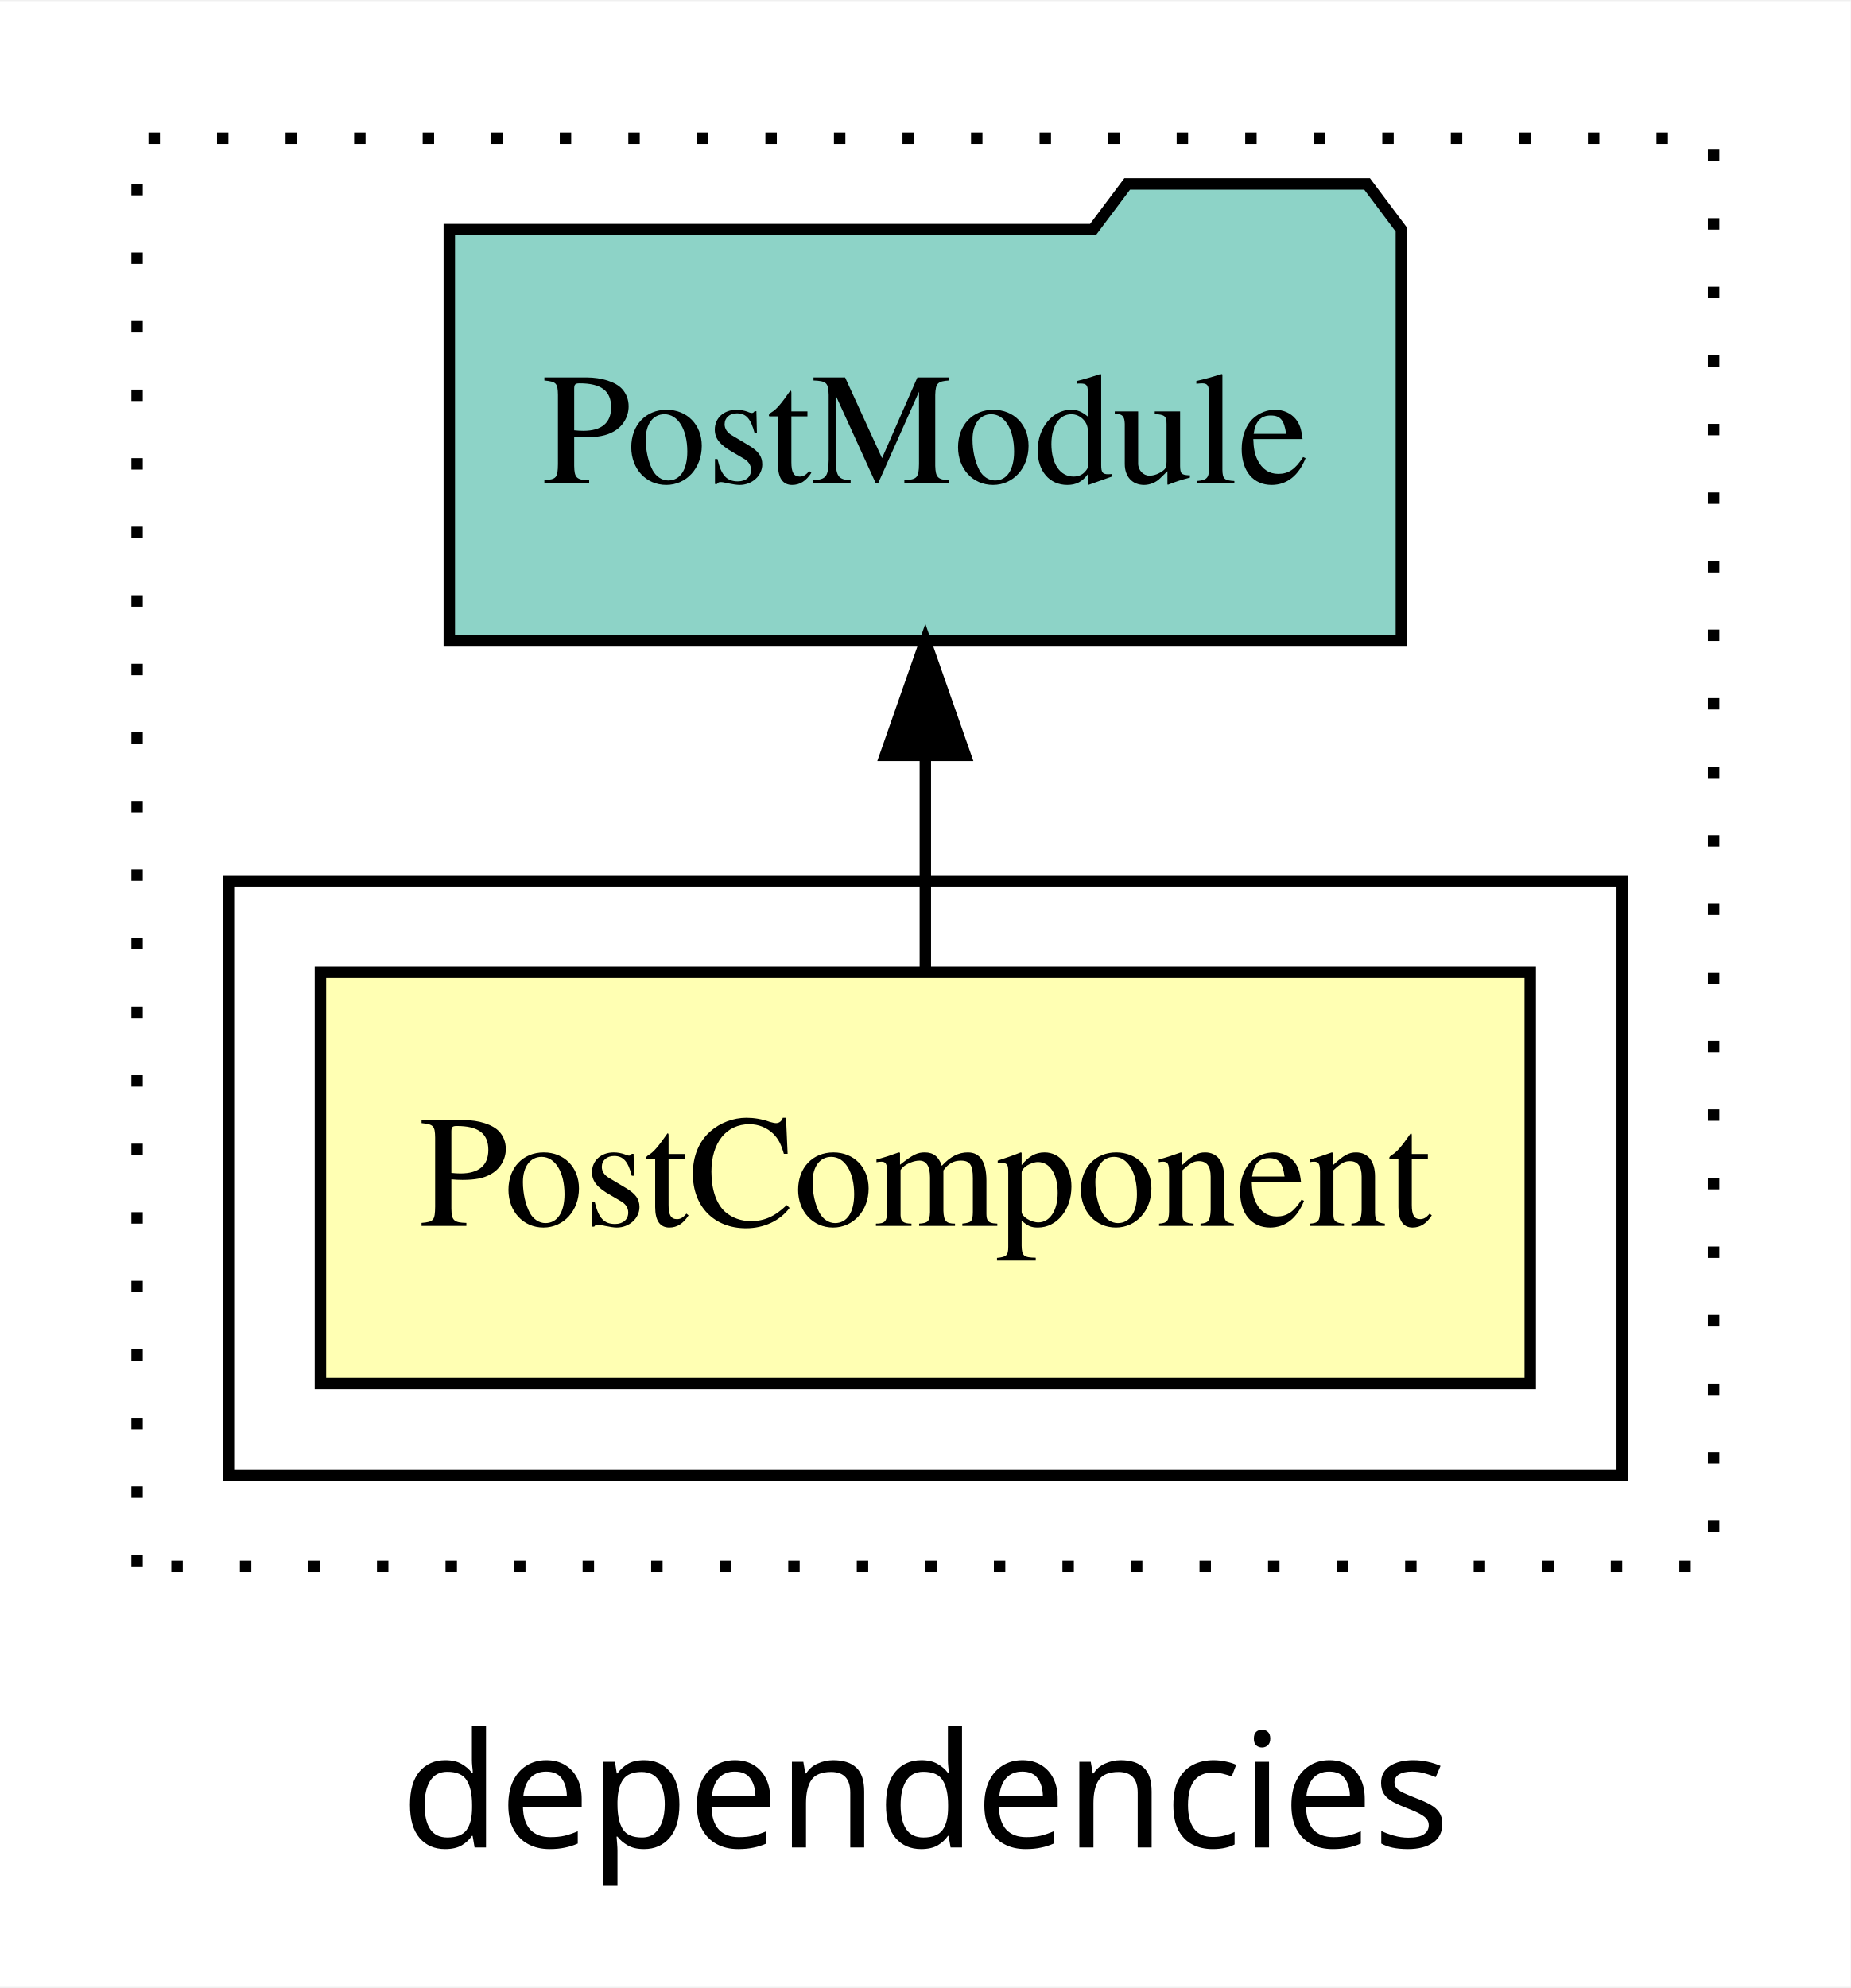
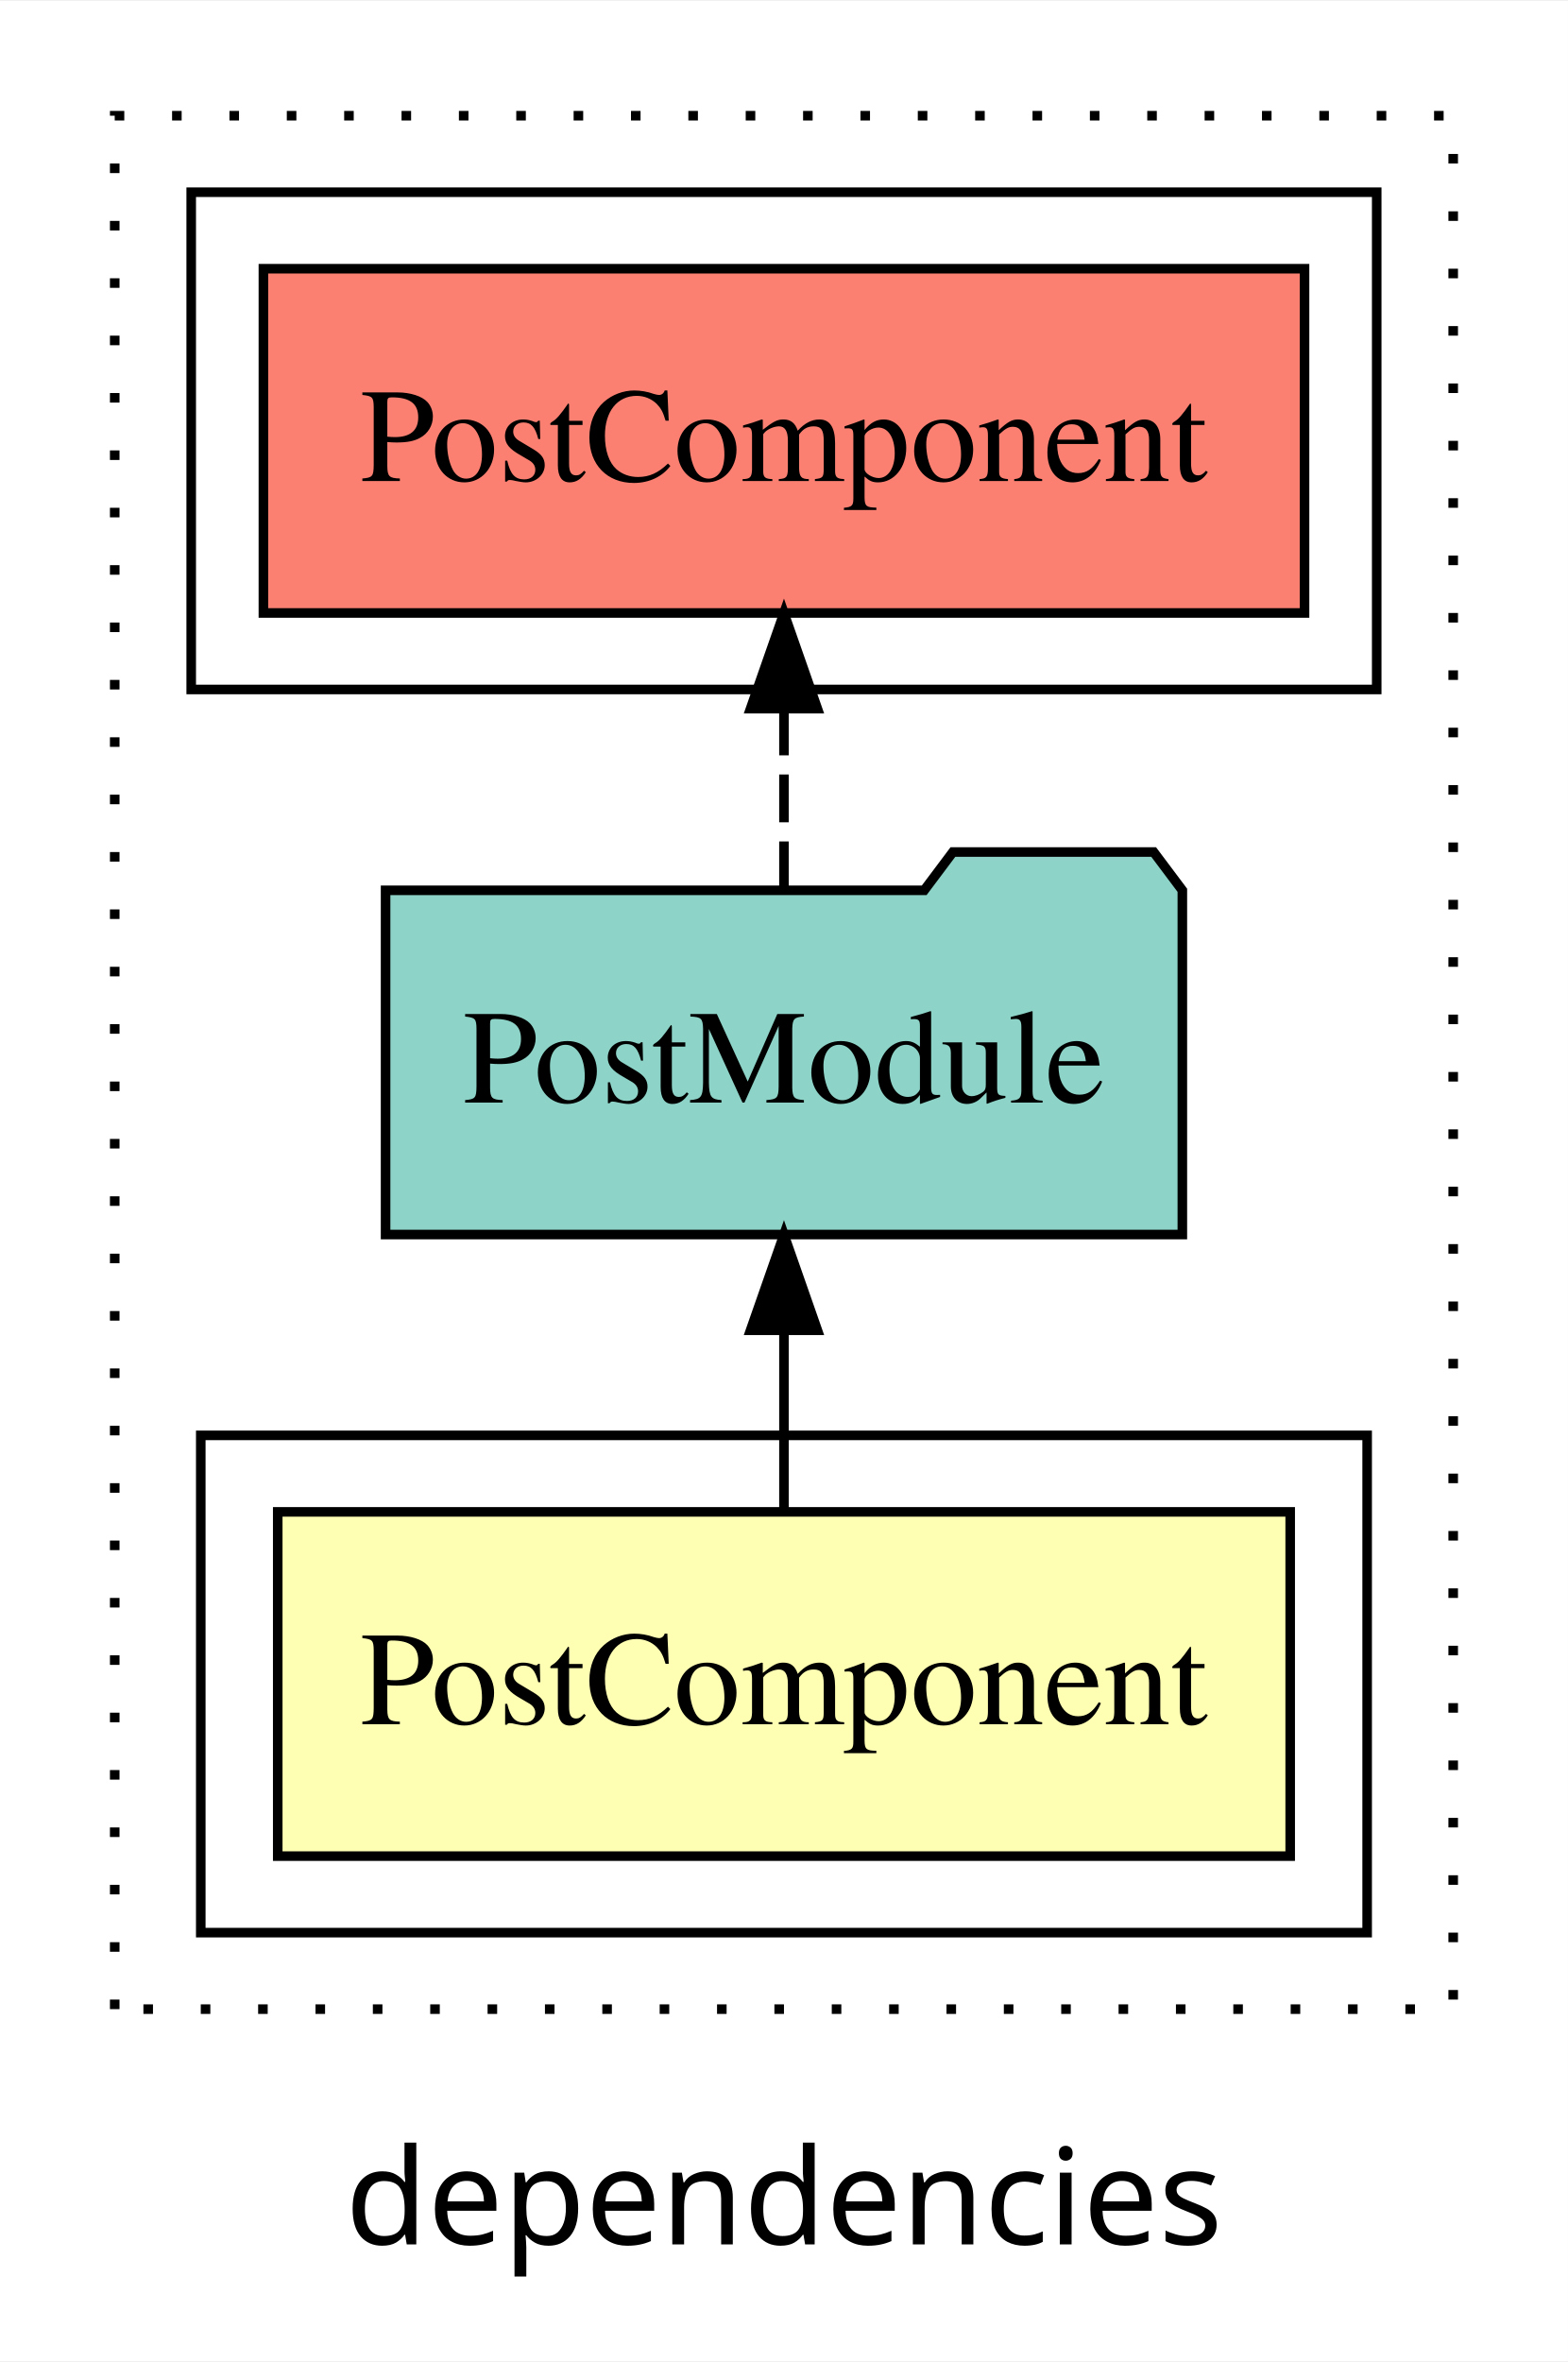
- <svg xmlns="http://www.w3.org/2000/svg" width="162pt" height="174pt" viewBox="0.00 0.00 162.00 173.80">
-   <g id="graph0" class="graph" transform="scale(1 1) rotate(0) translate(4 169.8)">
-     <polygon fill="white" stroke="transparent" points="-4,4 -4,-169.8 158,-169.8 158,4 -4,4" />
-     <text text-anchor="middle" x="77" y="-8.2" font-family="sans-serif" font-size="14.00">dependencies</text>
+ <svg xmlns="http://www.w3.org/2000/svg" width="164pt" height="247pt" viewBox="0.00 0.00 164.00 246.80">
+   <g id="graph0" class="graph" transform="scale(1 1) rotate(0) translate(4 242.8)">
+     <polygon fill="white" stroke="transparent" points="-4,4 -4,-242.8 160,-242.8 160,4 -4,4" />
+     <text text-anchor="middle" x="78" y="-8.2" font-family="sans-serif" font-size="14.00">dependencies</text>
    <g id="clust1" class="cluster">
-       <polygon fill="none" stroke="black" stroke-dasharray="1,5" points="8,-32.8 8,-157.8 146,-157.8 146,-32.8 8,-32.8" />
+       <polygon fill="none" stroke="black" stroke-dasharray="1,5" points="8,-32.8 8,-230.8 148,-230.8 148,-32.8 8,-32.8" />
    </g>
    <g id="clust2" class="cluster">
-       <polygon fill="none" stroke="black" points="16,-40.8 16,-92.8 138,-92.8 138,-40.8 16,-40.8" />
+       <polygon fill="none" stroke="black" points="17,-40.8 17,-92.8 139,-92.8 139,-40.8 17,-40.8" />
+     </g>
+     <g id="clust5" class="cluster">
+       <polygon fill="none" stroke="black" points="16,-170.8 16,-222.8 140,-222.8 140,-170.8 16,-170.8" />
    </g>
    <g id="node1" class="node">
-       <polygon fill="#ffffb3" stroke="black" points="129.95,-84.8 24.05,-84.8 24.05,-48.8 129.95,-48.8 129.95,-84.8" />
-       <text text-anchor="middle" x="77" y="-62.6" font-family="Times,serif" font-size="14.00">PostComponent</text>
+       <polygon fill="#ffffb3" stroke="black" points="130.95,-84.8 25.05,-84.8 25.05,-48.8 130.95,-48.8 130.95,-84.8" />
+       <text text-anchor="middle" x="78" y="-62.6" font-family="Times,serif" font-size="14.00">PostComponent</text>
    </g>
    <g id="node2" class="node">
-       <polygon fill="#8dd3c7" stroke="black" points="118.67,-149.8 115.67,-153.8 94.67,-153.8 91.67,-149.8 35.33,-149.8 35.33,-113.8 118.67,-113.8 118.67,-149.8" />
-       <text text-anchor="middle" x="77" y="-127.6" font-family="Times,serif" font-size="14.00">PostModule</text>
+       <polygon fill="#8dd3c7" stroke="black" points="119.67,-149.8 116.67,-153.8 95.67,-153.8 92.67,-149.8 36.33,-149.8 36.33,-113.8 119.67,-113.8 119.67,-149.8" />
+       <text text-anchor="middle" x="78" y="-127.6" font-family="Times,serif" font-size="14.00">PostModule</text>
    </g>
    <g id="edge1" class="edge">
-       <path fill="none" stroke="black" d="M77,-84.91C77,-84.91 77,-103.79 77,-103.79" />
-       <polygon fill="black" stroke="black" points="73.5,-103.79 77,-113.79 80.5,-103.79 73.5,-103.79" />
+       <path fill="none" stroke="black" d="M78,-84.91C78,-84.91 78,-103.79 78,-103.79" />
+       <polygon fill="black" stroke="black" points="74.5,-103.79 78,-113.79 81.5,-103.79 74.5,-103.79" />
+     </g>
+     <g id="node3" class="node">
+       <polygon fill="#fb8072" stroke="black" points="132.45,-214.8 23.55,-214.8 23.55,-178.8 132.45,-178.8 132.45,-214.8" />
+       <text text-anchor="middle" x="78" y="-192.6" font-family="Times,serif" font-size="14.00">PostComponent </text>
+     </g>
+     <g id="edge2" class="edge">
+       <path fill="none" stroke="black" stroke-dasharray="5,2" d="M78,-149.91C78,-149.91 78,-168.79 78,-168.79" />
+       <polygon fill="black" stroke="black" points="74.5,-168.79 78,-178.79 81.5,-168.79 74.5,-168.79" />
    </g>
  </g>
</svg>
